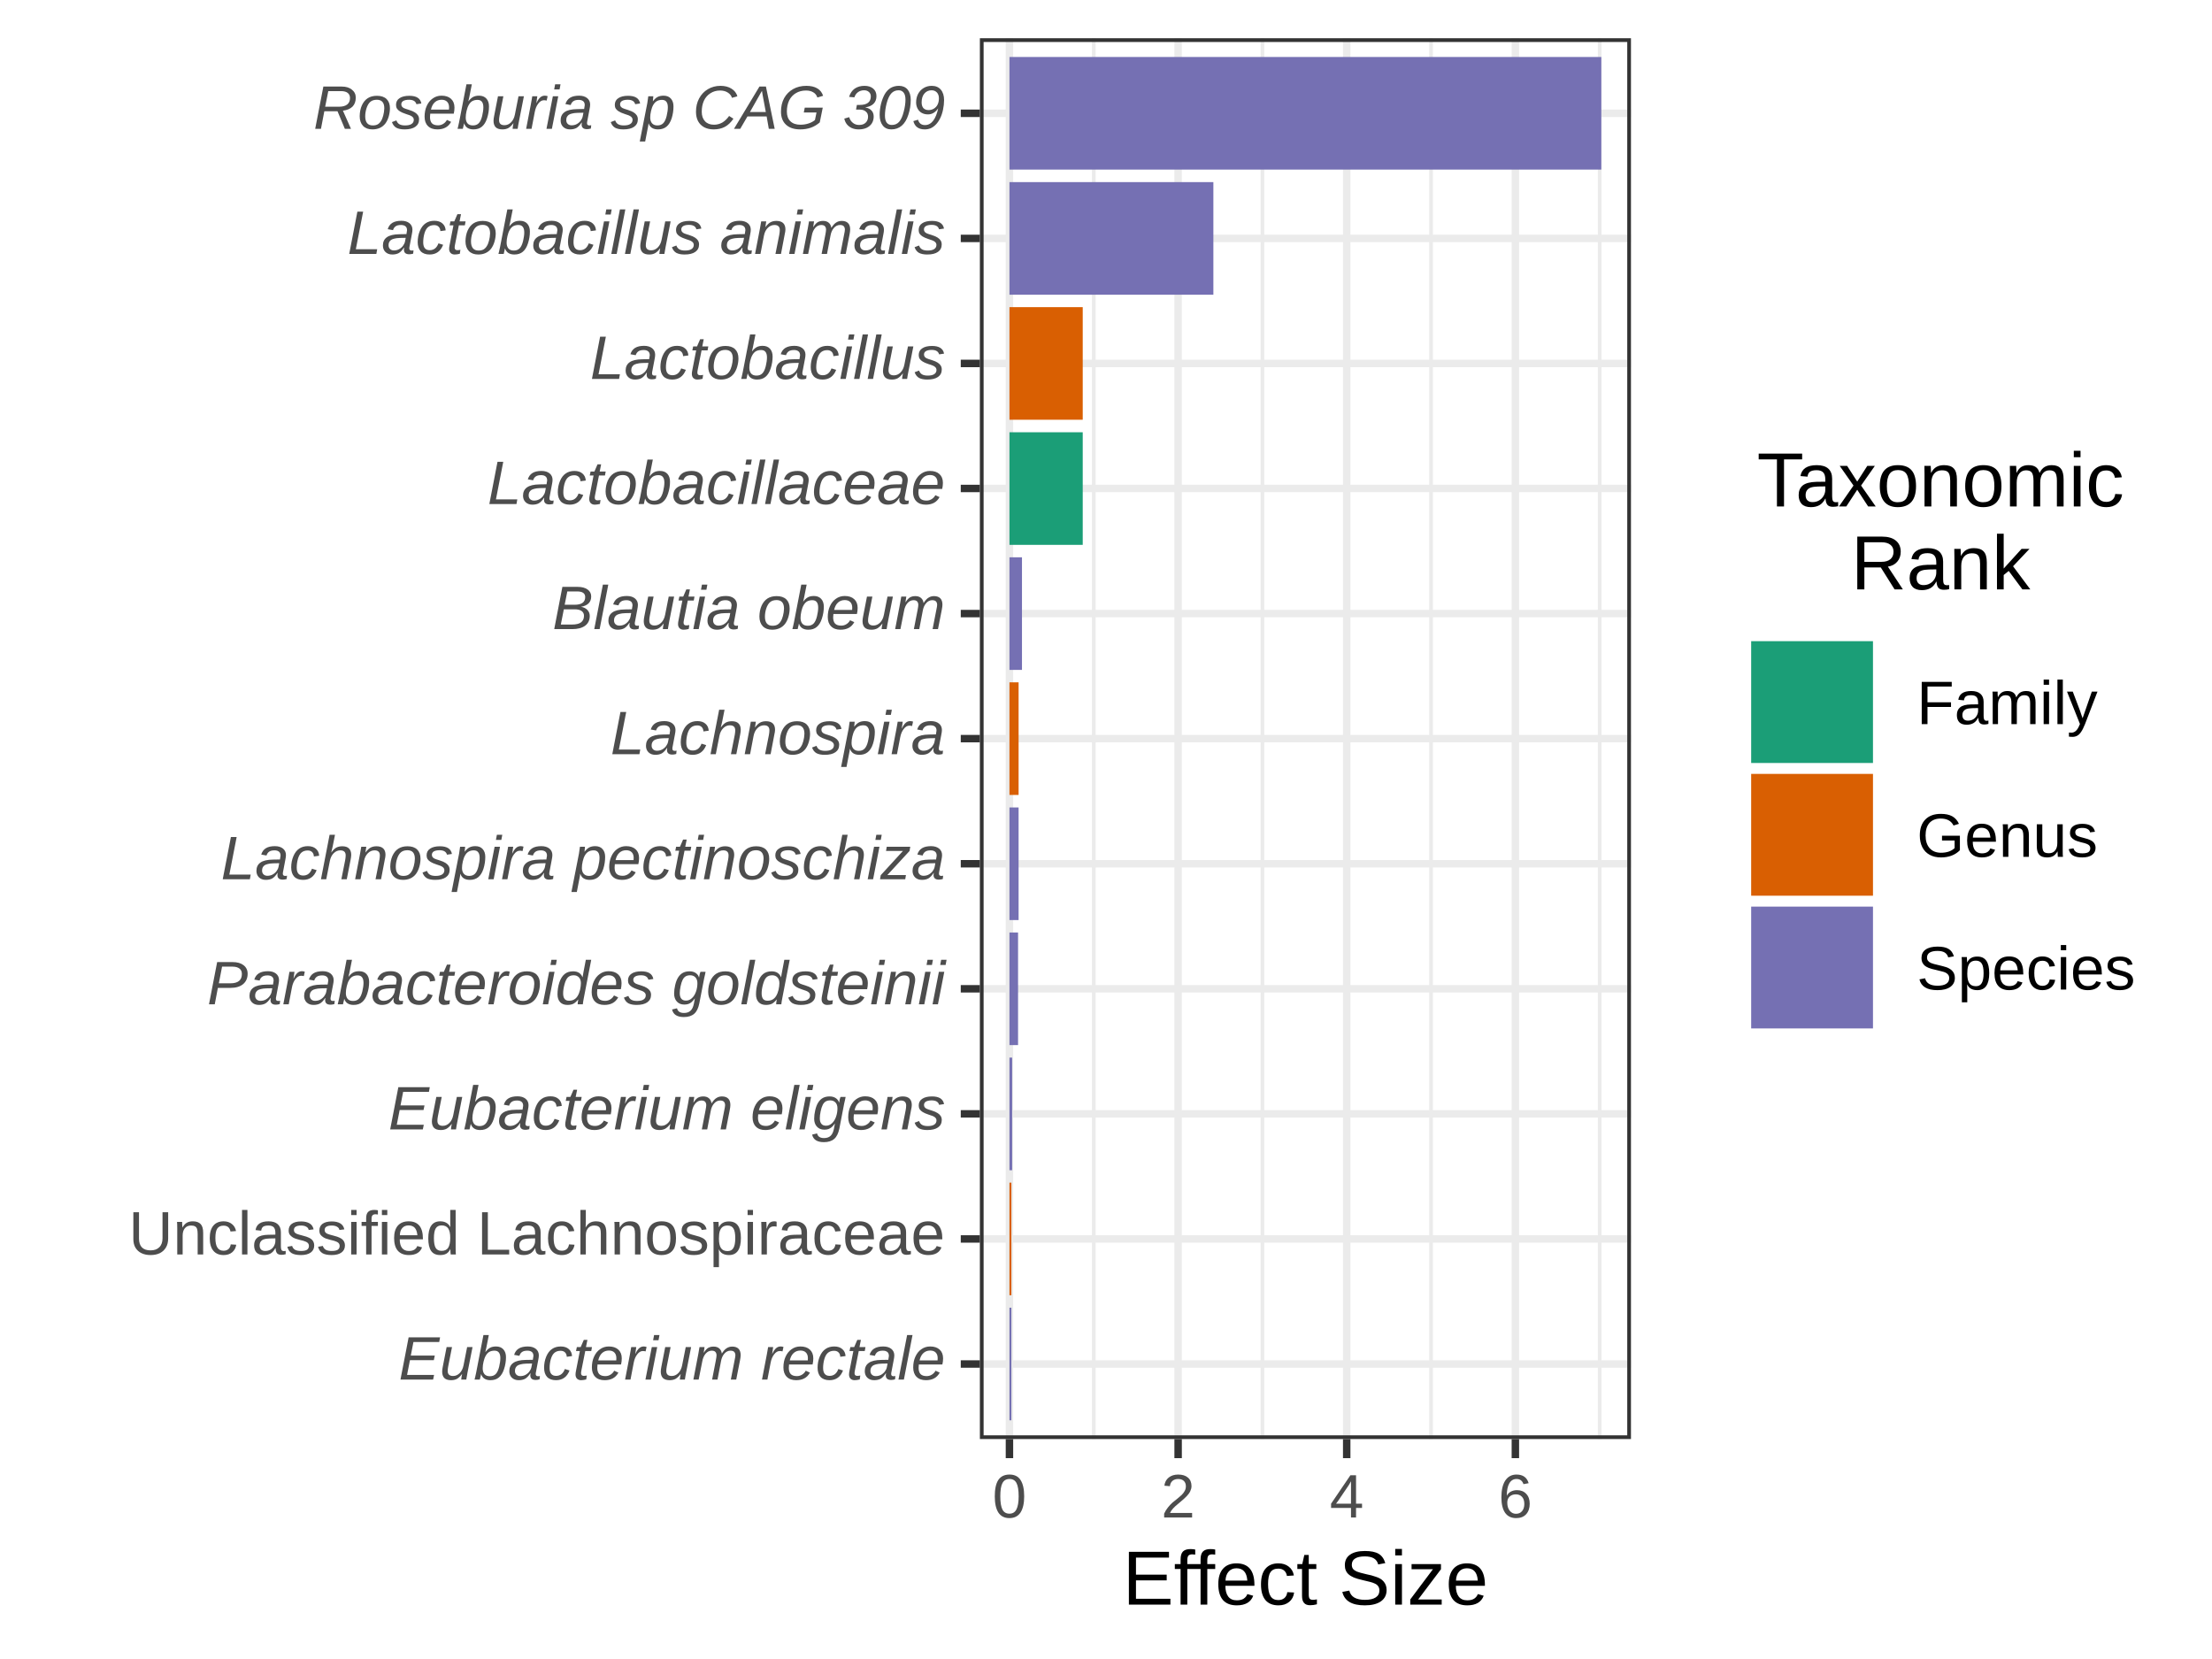
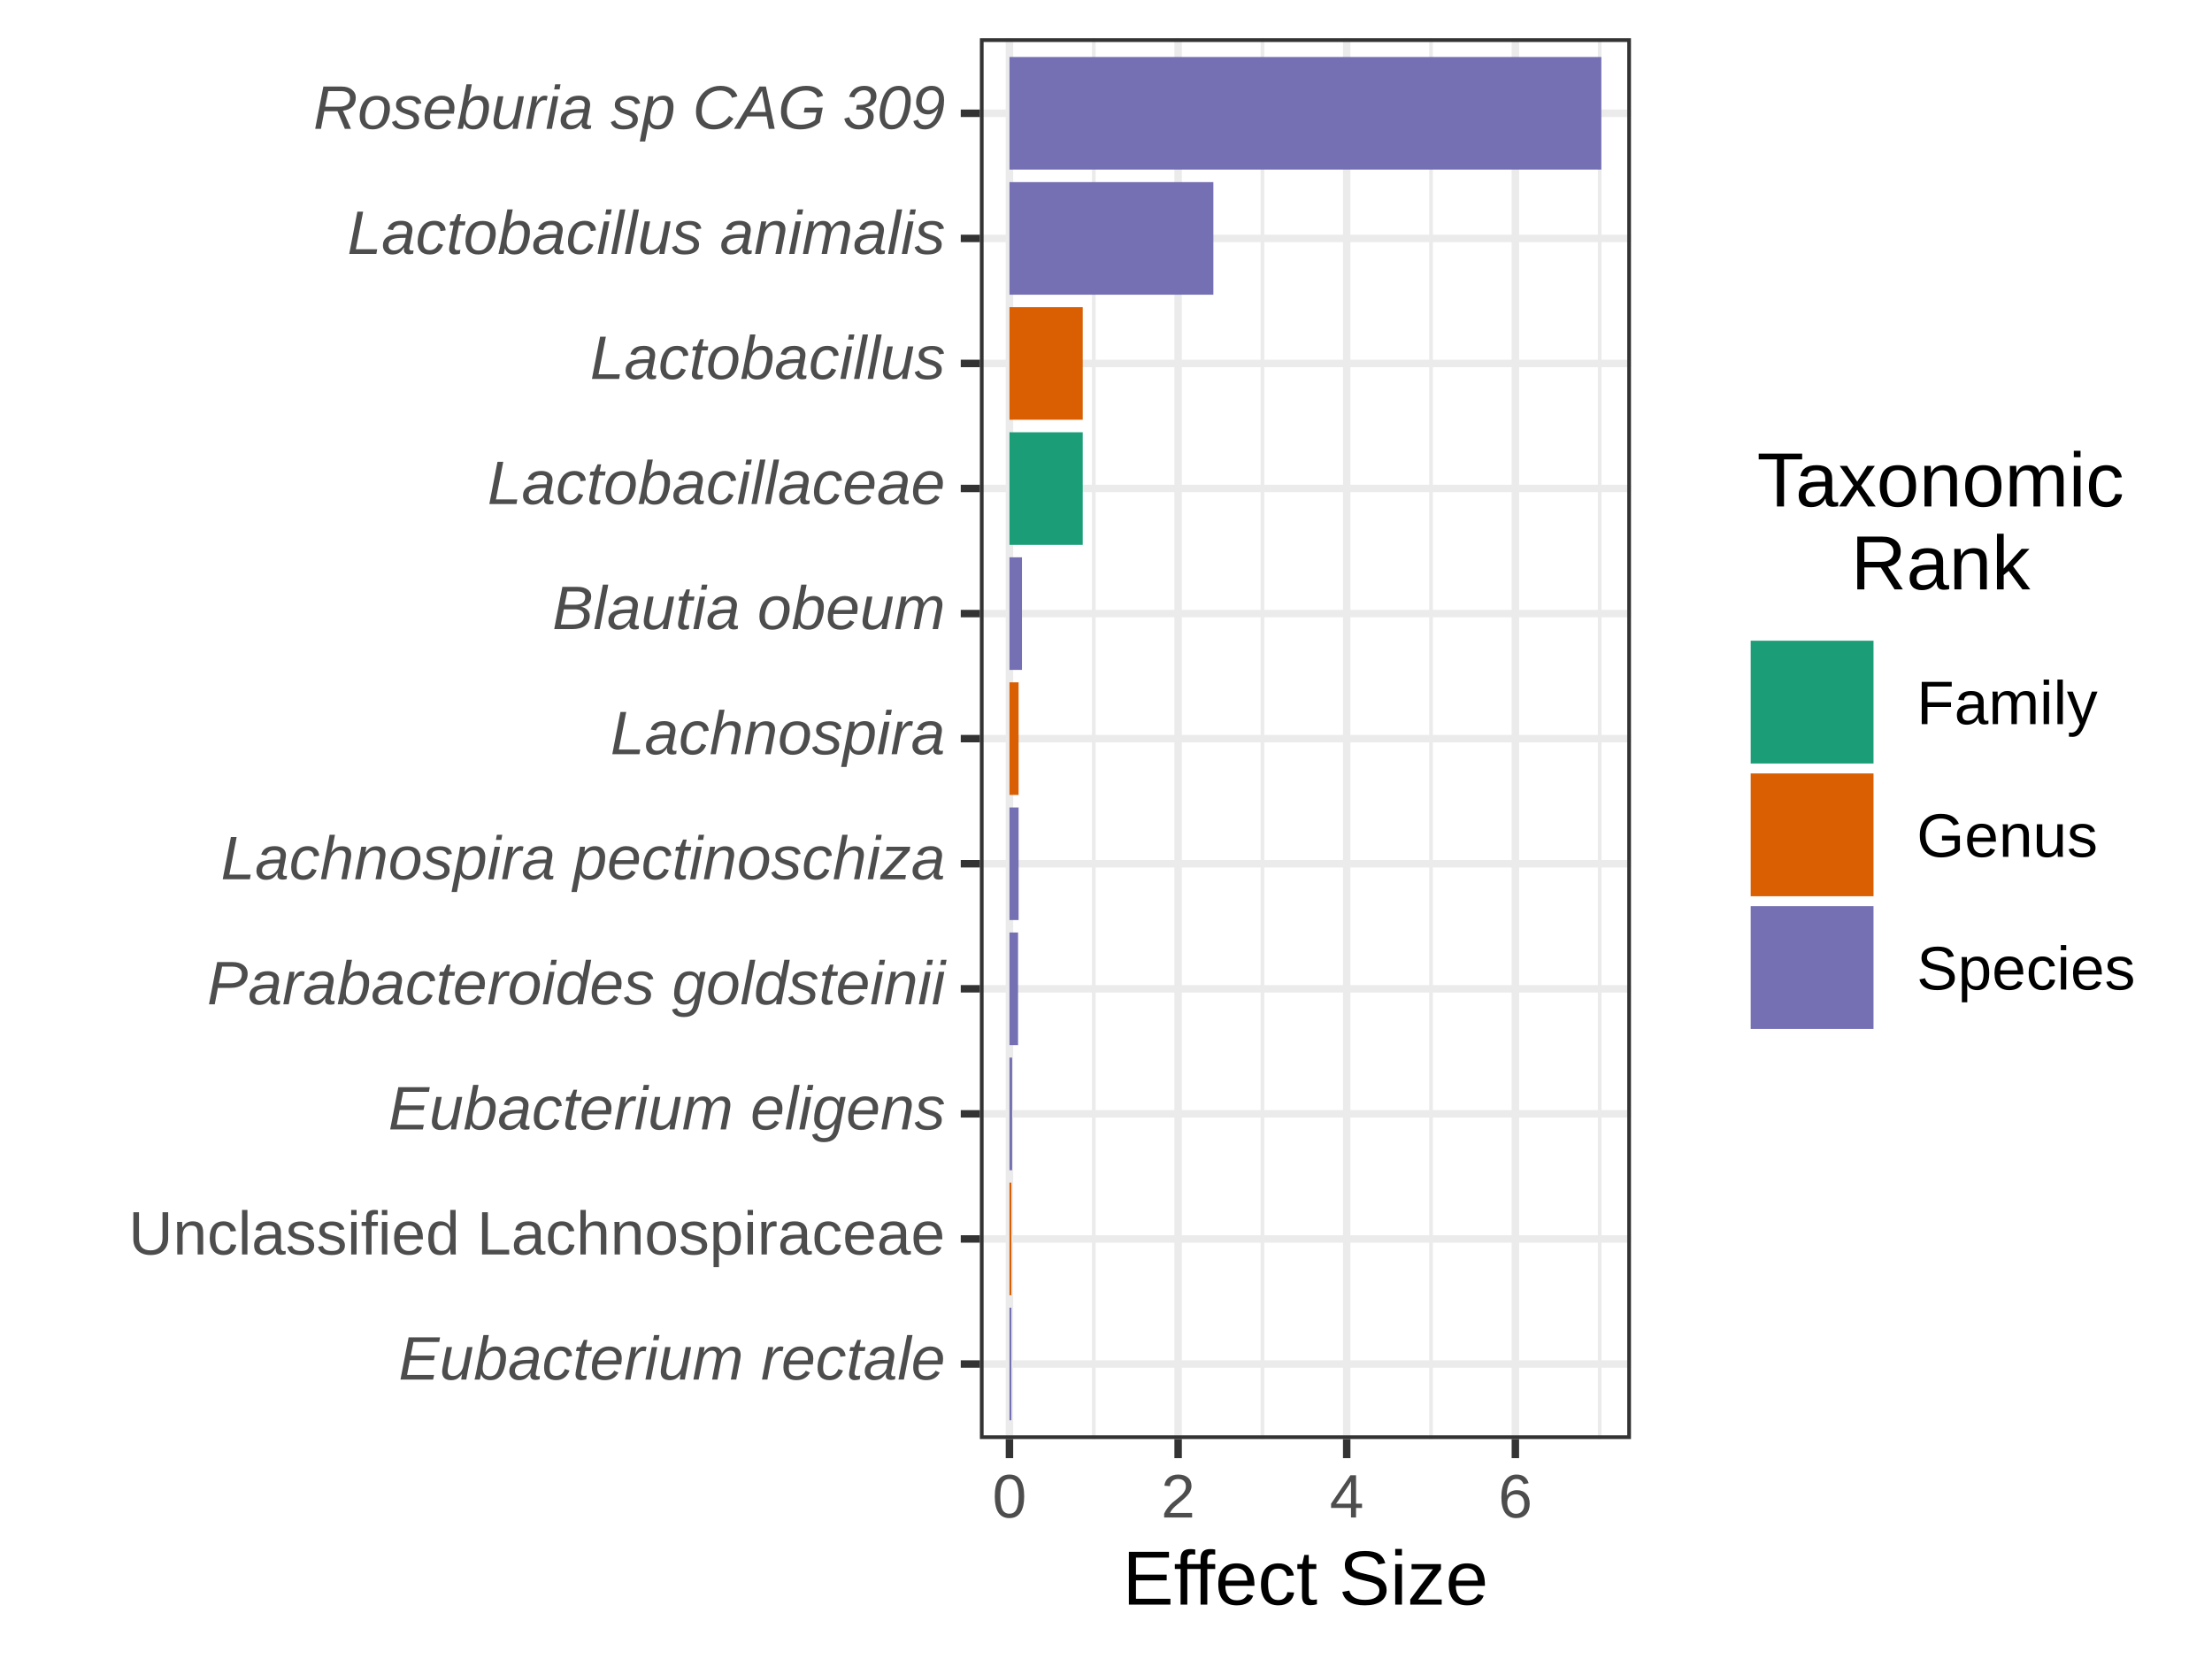
<svg xmlns="http://www.w3.org/2000/svg" width="288.00pt" height="216.00pt" viewBox="0 0 288.00 216.00">
  <g class="svglite">
    <defs>
      <style type="text/css">
    .svglite line, .svglite polyline, .svglite polygon, .svglite path, .svglite rect, .svglite circle {
      fill: none;
      stroke: #000000;
      stroke-linecap: round;
      stroke-linejoin: round;
      stroke-miterlimit: 10.00;
    }
    .svglite text {
      white-space: pre;
    }
    .svglite g.glyphgroup path {
      fill: inherit;
      stroke: none;
    }
  </style>
    </defs>
    <rect width="100%" height="100%" style="stroke: none; fill: #FFFFFF;" />
    <defs>
      <clipPath id="cpMC4wMHwyODguMDB8MC4wMHwyMTYuMDA=">
        <rect x="0.00" y="0.00" width="288.00" height="216.00" />
      </clipPath>
    </defs>
    <g clip-path="url(#cpMC4wMHwyODguMDB8MC4wMHwyMTYuMDA=)">
      <rect x="0" y="0.00" width="288.00" height="216.00" style="stroke-width: 0.97; stroke: #FFFFFF; fill: #FFFFFF;" />
    </g>
    <defs>
      <clipPath id="cpMTI3LjU4fDIxMi4zNXw0Ljk4fDE4Ny4zNg==">
        <rect x="127.58" y="4.98" width="84.77" height="182.38" />
      </clipPath>
    </defs>
    <g clip-path="url(#cpMTI3LjU4fDIxMi4zNXw0Ljk4fDE4Ny4zNg==)">
      <rect x="127.58" y="4.98" width="84.77" height="182.38" style="stroke-width: 0.97; stroke: none; fill: #FFFFFF;" />
      <polyline points="142.41,187.36 142.41,4.98 " style="stroke-width: 0.48; stroke: #EBEBEB; stroke-linecap: butt;" />
      <polyline points="164.37,187.36 164.37,4.98 " style="stroke-width: 0.48; stroke: #EBEBEB; stroke-linecap: butt;" />
      <polyline points="186.32,187.36 186.32,4.98 " style="stroke-width: 0.48; stroke: #EBEBEB; stroke-linecap: butt;" />
      <polyline points="208.28,187.36 208.28,4.98 " style="stroke-width: 0.48; stroke: #EBEBEB; stroke-linecap: butt;" />
      <polyline points="127.58,177.59 212.35,177.59 " style="stroke-width: 0.97; stroke: #EBEBEB; stroke-linecap: butt;" />
      <polyline points="127.58,161.31 212.35,161.31 " style="stroke-width: 0.97; stroke: #EBEBEB; stroke-linecap: butt;" />
      <polyline points="127.58,145.02 212.35,145.02 " style="stroke-width: 0.97; stroke: #EBEBEB; stroke-linecap: butt;" />
      <polyline points="127.58,128.74 212.35,128.74 " style="stroke-width: 0.97; stroke: #EBEBEB; stroke-linecap: butt;" />
      <polyline points="127.58,112.46 212.35,112.46 " style="stroke-width: 0.97; stroke: #EBEBEB; stroke-linecap: butt;" />
      <polyline points="127.58,96.17 212.35,96.17 " style="stroke-width: 0.97; stroke: #EBEBEB; stroke-linecap: butt;" />
      <polyline points="127.58,79.89 212.35,79.89 " style="stroke-width: 0.97; stroke: #EBEBEB; stroke-linecap: butt;" />
      <polyline points="127.58,63.60 212.35,63.60 " style="stroke-width: 0.97; stroke: #EBEBEB; stroke-linecap: butt;" />
      <polyline points="127.58,47.32 212.35,47.32 " style="stroke-width: 0.97; stroke: #EBEBEB; stroke-linecap: butt;" />
      <polyline points="127.58,31.04 212.35,31.04 " style="stroke-width: 0.97; stroke: #EBEBEB; stroke-linecap: butt;" />
      <polyline points="127.58,14.75 212.35,14.75 " style="stroke-width: 0.97; stroke: #EBEBEB; stroke-linecap: butt;" />
      <polyline points="131.43,187.36 131.43,4.98 " style="stroke-width: 0.97; stroke: #EBEBEB; stroke-linecap: butt;" />
      <polyline points="153.39,187.36 153.39,4.98 " style="stroke-width: 0.97; stroke: #EBEBEB; stroke-linecap: butt;" />
      <polyline points="175.34,187.36 175.34,4.98 " style="stroke-width: 0.97; stroke: #EBEBEB; stroke-linecap: butt;" />
      <polyline points="197.30,187.36 197.30,4.98 " style="stroke-width: 0.97; stroke: #EBEBEB; stroke-linecap: butt;" />
-       <rect x="131.43" y="72.56" width="1.63" height="14.66" style="stroke-width: 1.07; stroke: none; stroke-linecap: butt; stroke-linejoin: miter; fill: #7570B3;" />
-       <rect x="131.43" y="153.98" width="0.25" height="14.66" style="stroke-width: 1.07; stroke: none; stroke-linecap: butt; stroke-linejoin: miter; fill: #D95F02;" />
-       <rect x="131.43" y="170.26" width="0.25" height="14.66" style="stroke-width: 1.07; stroke: none; stroke-linecap: butt; stroke-linejoin: miter; fill: #7570B3;" />
-       <rect x="131.43" y="56.28" width="9.54" height="14.66" style="stroke-width: 1.07; stroke: none; stroke-linecap: butt; stroke-linejoin: miter; fill: #1B9E77;" />
-       <rect x="131.43" y="39.99" width="9.54" height="14.66" style="stroke-width: 1.07; stroke: none; stroke-linecap: butt; stroke-linejoin: miter; fill: #D95F02;" />
-       <rect x="131.43" y="137.70" width="0.35" height="14.66" style="stroke-width: 1.07; stroke: none; stroke-linecap: butt; stroke-linejoin: miter; fill: #7570B3;" />
-       <rect x="131.43" y="88.84" width="1.19" height="14.66" style="stroke-width: 1.07; stroke: none; stroke-linecap: butt; stroke-linejoin: miter; fill: #D95F02;" />
-       <rect x="131.43" y="105.13" width="1.19" height="14.66" style="stroke-width: 1.07; stroke: none; stroke-linecap: butt; stroke-linejoin: miter; fill: #7570B3;" />
-       <rect x="131.43" y="23.71" width="26.55" height="14.66" style="stroke-width: 1.07; stroke: none; stroke-linecap: butt; stroke-linejoin: miter; fill: #7570B3;" />
-       <rect x="131.43" y="121.41" width="1.12" height="14.66" style="stroke-width: 1.07; stroke: none; stroke-linecap: butt; stroke-linejoin: miter; fill: #7570B3;" />
-       <rect x="131.43" y="7.42" width="77.06" height="14.66" style="stroke-width: 1.07; stroke: none; stroke-linecap: butt; stroke-linejoin: miter; fill: #7570B3;" />
+       <rect x="131.43" y="72.56" width="1.63" height="14.66" style="stroke-width: 0.97; stroke: none; stroke-linecap: butt; stroke-linejoin: miter; fill: #7570B3;" />
+       <rect x="131.43" y="153.98" width="0.25" height="14.66" style="stroke-width: 0.97; stroke: none; stroke-linecap: butt; stroke-linejoin: miter; fill: #D95F02;" />
+       <rect x="131.43" y="170.26" width="0.25" height="14.66" style="stroke-width: 0.97; stroke: none; stroke-linecap: butt; stroke-linejoin: miter; fill: #7570B3;" />
+       <rect x="131.43" y="56.28" width="9.54" height="14.66" style="stroke-width: 0.97; stroke: none; stroke-linecap: butt; stroke-linejoin: miter; fill: #1B9E77;" />
+       <rect x="131.43" y="39.99" width="9.54" height="14.66" style="stroke-width: 0.97; stroke: none; stroke-linecap: butt; stroke-linejoin: miter; fill: #D95F02;" />
+       <rect x="131.43" y="137.70" width="0.35" height="14.66" style="stroke-width: 0.97; stroke: none; stroke-linecap: butt; stroke-linejoin: miter; fill: #7570B3;" />
+       <rect x="131.43" y="88.84" width="1.19" height="14.66" style="stroke-width: 0.97; stroke: none; stroke-linecap: butt; stroke-linejoin: miter; fill: #D95F02;" />
+       <rect x="131.43" y="105.13" width="1.19" height="14.66" style="stroke-width: 0.97; stroke: none; stroke-linecap: butt; stroke-linejoin: miter; fill: #7570B3;" />
+       <rect x="131.43" y="23.71" width="26.55" height="14.66" style="stroke-width: 0.97; stroke: none; stroke-linecap: butt; stroke-linejoin: miter; fill: #7570B3;" />
+       <rect x="131.43" y="121.41" width="1.12" height="14.66" style="stroke-width: 0.97; stroke: none; stroke-linecap: butt; stroke-linejoin: miter; fill: #7570B3;" />
+       <rect x="131.43" y="7.42" width="77.06" height="14.66" style="stroke-width: 0.97; stroke: none; stroke-linecap: butt; stroke-linejoin: miter; fill: #7570B3;" />
      <rect x="127.58" y="4.98" width="84.77" height="182.38" style="stroke-width: 0.97; stroke: #333333;" />
    </g>
    <g clip-path="url(#cpMC4wMHwyODguMDB8MC4wMHwyMTYuMDA=)">
      <text x="51.89" y="179.62" style="font-size: 8.00px; font-style: italic;fill: #4D4D4D; font-family: &quot;Arial&quot;;" textLength="44.95px" lengthAdjust="spacingAndGlyphs">Eubacterium</text>
      <text x="99.07" y="179.62" style="font-size: 8.00px; font-style: italic;fill: #4D4D4D; font-family: &quot;Arial&quot;;" textLength="24.03px" lengthAdjust="spacingAndGlyphs">rectale</text>
      <text x="16.74" y="163.33" style="font-size: 8.00px;fill: #4D4D4D; font-family: &quot;Arial&quot;;" textLength="43.16px" lengthAdjust="spacingAndGlyphs">Unclassified</text>
      <text x="62.11" y="163.33" style="font-size: 8.00px;fill: #4D4D4D; font-family: &quot;Arial&quot;;" textLength="60.98px" lengthAdjust="spacingAndGlyphs">Lachnospiraceae</text>
      <text x="50.55" y="147.05" style="font-size: 8.00px; font-style: italic;fill: #4D4D4D; font-family: &quot;Arial&quot;;" textLength="44.95px" lengthAdjust="spacingAndGlyphs">Eubacterium</text>
      <text x="97.72" y="147.05" style="font-size: 8.00px; font-style: italic;fill: #4D4D4D; font-family: &quot;Arial&quot;;" textLength="25.38px" lengthAdjust="spacingAndGlyphs">eligens</text>
      <text x="26.96" y="130.76" style="font-size: 8.00px; font-style: italic;fill: #4D4D4D; font-family: &quot;Arial&quot;;" textLength="58.31px" lengthAdjust="spacingAndGlyphs">Parabacteroides</text>
      <text x="87.49" y="130.76" style="font-size: 8.00px; font-style: italic;fill: #4D4D4D; font-family: &quot;Arial&quot;;" textLength="35.61px" lengthAdjust="spacingAndGlyphs">goldsteinii</text>
      <text x="28.75" y="114.48" style="font-size: 8.00px; font-style: italic;fill: #4D4D4D; font-family: &quot;Arial&quot;;" textLength="43.62px" lengthAdjust="spacingAndGlyphs">Lachnospira</text>
      <text x="74.60" y="114.48" style="font-size: 8.00px; font-style: italic;fill: #4D4D4D; font-family: &quot;Arial&quot;;" textLength="48.50px" lengthAdjust="spacingAndGlyphs">pectinoschiza</text>
      <text x="79.47" y="98.20" style="font-size: 8.00px; font-style: italic;fill: #4D4D4D; font-family: &quot;Arial&quot;;" textLength="43.62px" lengthAdjust="spacingAndGlyphs">Lachnospira</text>
      <text x="71.91" y="81.91" style="font-size: 8.00px; font-style: italic;fill: #4D4D4D; font-family: &quot;Arial&quot;;" textLength="24.48px" lengthAdjust="spacingAndGlyphs">Blautia</text>
      <text x="98.61" y="81.91" style="font-size: 8.00px; font-style: italic;fill: #4D4D4D; font-family: &quot;Arial&quot;;" textLength="24.48px" lengthAdjust="spacingAndGlyphs">obeum</text>
      <text x="63.46" y="65.63" style="font-size: 8.00px; font-style: italic;fill: #4D4D4D; font-family: &quot;Arial&quot;;" textLength="59.64px" lengthAdjust="spacingAndGlyphs">Lactobacillaceae</text>
      <text x="76.82" y="49.34" style="font-size: 8.00px; font-style: italic;fill: #4D4D4D; font-family: &quot;Arial&quot;;" textLength="46.28px" lengthAdjust="spacingAndGlyphs">Lactobacillus</text>
      <text x="45.22" y="33.06" style="font-size: 8.00px; font-style: italic;fill: #4D4D4D; font-family: &quot;Arial&quot;;" textLength="46.28px" lengthAdjust="spacingAndGlyphs">Lactobacillus</text>
      <text x="93.72" y="33.06" style="font-size: 8.00px; font-style: italic;fill: #4D4D4D; font-family: &quot;Arial&quot;;" textLength="29.38px" lengthAdjust="spacingAndGlyphs">animalis</text>
      <text x="40.79" y="16.77" style="font-size: 8.00px; font-style: italic;fill: #4D4D4D; font-family: &quot;Arial&quot;;" textLength="36.50px" lengthAdjust="spacingAndGlyphs">Roseburia</text>
      <text x="79.50" y="16.77" style="font-size: 8.00px; font-style: italic;fill: #4D4D4D; font-family: &quot;Arial&quot;;" textLength="8.45px" lengthAdjust="spacingAndGlyphs">sp</text>
      <text x="90.18" y="16.77" style="font-size: 8.00px; font-style: italic;fill: #4D4D4D; font-family: &quot;Arial&quot;;" textLength="17.34px" lengthAdjust="spacingAndGlyphs">CAG</text>
      <text x="109.74" y="16.77" style="font-size: 8.00px; font-style: italic;fill: #4D4D4D; font-family: &quot;Arial&quot;;" textLength="13.36px" lengthAdjust="spacingAndGlyphs">309</text>
      <polyline points="125.09,177.59 127.58,177.59 " style="stroke-width: 0.97; stroke: #333333; stroke-linecap: butt;" />
      <polyline points="125.09,161.31 127.58,161.31 " style="stroke-width: 0.97; stroke: #333333; stroke-linecap: butt;" />
      <polyline points="125.09,145.02 127.58,145.02 " style="stroke-width: 0.97; stroke: #333333; stroke-linecap: butt;" />
      <polyline points="125.09,128.74 127.58,128.74 " style="stroke-width: 0.97; stroke: #333333; stroke-linecap: butt;" />
      <polyline points="125.09,112.46 127.58,112.46 " style="stroke-width: 0.97; stroke: #333333; stroke-linecap: butt;" />
      <polyline points="125.09,96.17 127.58,96.17 " style="stroke-width: 0.97; stroke: #333333; stroke-linecap: butt;" />
      <polyline points="125.09,79.89 127.58,79.89 " style="stroke-width: 0.97; stroke: #333333; stroke-linecap: butt;" />
      <polyline points="125.09,63.60 127.58,63.60 " style="stroke-width: 0.97; stroke: #333333; stroke-linecap: butt;" />
      <polyline points="125.09,47.32 127.58,47.32 " style="stroke-width: 0.97; stroke: #333333; stroke-linecap: butt;" />
      <polyline points="125.09,31.04 127.58,31.04 " style="stroke-width: 0.97; stroke: #333333; stroke-linecap: butt;" />
      <polyline points="125.09,14.75 127.58,14.75 " style="stroke-width: 0.97; stroke: #333333; stroke-linecap: butt;" />
      <polyline points="131.43,189.85 131.43,187.36 " style="stroke-width: 0.97; stroke: #333333; stroke-linecap: butt;" />
      <polyline points="153.39,189.85 153.39,187.36 " style="stroke-width: 0.97; stroke: #333333; stroke-linecap: butt;" />
      <polyline points="175.34,189.85 175.34,187.36 " style="stroke-width: 0.97; stroke: #333333; stroke-linecap: butt;" />
      <polyline points="197.30,189.85 197.30,187.36 " style="stroke-width: 0.97; stroke: #333333; stroke-linecap: butt;" />
      <text x="131.43" y="197.58" text-anchor="middle" style="font-size: 8.00px;fill: #4D4D4D; font-family: &quot;Arial&quot;;" textLength="4.45px" lengthAdjust="spacingAndGlyphs">0</text>
      <text x="153.39" y="197.58" text-anchor="middle" style="font-size: 8.00px;fill: #4D4D4D; font-family: &quot;Arial&quot;;" textLength="4.45px" lengthAdjust="spacingAndGlyphs">2</text>
      <text x="175.34" y="197.58" text-anchor="middle" style="font-size: 8.00px;fill: #4D4D4D; font-family: &quot;Arial&quot;;" textLength="4.45px" lengthAdjust="spacingAndGlyphs">4</text>
      <text x="197.30" y="197.58" text-anchor="middle" style="font-size: 8.00px;fill: #4D4D4D; font-family: &quot;Arial&quot;;" textLength="4.45px" lengthAdjust="spacingAndGlyphs">6</text>
      <text x="169.96" y="208.92" text-anchor="middle" style="font-size: 10.00px; font-family: &quot;Arial&quot;;" textLength="47.62px" lengthAdjust="spacingAndGlyphs">Effect Size</text>
      <rect x="222.31" y="52.75" width="60.71" height="86.85" style="stroke-width: 0.97; stroke: none; fill: #FFFFFF;" />
      <text x="252.66" y="65.94" text-anchor="middle" style="font-size: 10.00px; font-family: &quot;Arial&quot;;" textLength="47.80px" lengthAdjust="spacingAndGlyphs">Taxonomic</text>
      <text x="252.66" y="76.74" text-anchor="middle" style="font-size: 10.00px; font-family: &quot;Arial&quot;;" textLength="23.34px" lengthAdjust="spacingAndGlyphs">Rank</text>
      <rect x="227.29" y="82.78" width="17.28" height="17.28" style="stroke-width: 0.97; stroke: none; fill: #FFFFFF;" />
-       <rect x="228.00" y="83.48" width="15.86" height="15.86" style="stroke-width: 1.07; stroke: none; stroke-linecap: butt; stroke-linejoin: miter; fill: #1B9E77;" />
+       <rect x="227.94" y="83.42" width="15.99" height="15.99" style="stroke-width: 0.97; stroke: none; stroke-linecap: butt; stroke-linejoin: miter; fill: #1B9E77;" />
      <rect x="227.29" y="100.06" width="17.28" height="17.28" style="stroke-width: 0.97; stroke: none; fill: #FFFFFF;" />
-       <rect x="228.00" y="100.76" width="15.86" height="15.86" style="stroke-width: 1.07; stroke: none; stroke-linecap: butt; stroke-linejoin: miter; fill: #D95F02;" />
+       <rect x="227.94" y="100.70" width="15.99" height="15.99" style="stroke-width: 0.97; stroke: none; stroke-linecap: butt; stroke-linejoin: miter; fill: #D95F02;" />
      <rect x="227.29" y="117.34" width="17.28" height="17.28" style="stroke-width: 0.97; stroke: none; fill: #FFFFFF;" />
-       <rect x="228.00" y="118.04" width="15.86" height="15.86" style="stroke-width: 1.07; stroke: none; stroke-linecap: butt; stroke-linejoin: miter; fill: #7570B3;" />
+       <rect x="227.94" y="117.98" width="15.99" height="15.99" style="stroke-width: 0.97; stroke: none; stroke-linecap: butt; stroke-linejoin: miter; fill: #7570B3;" />
      <text x="249.55" y="94.28" style="font-size: 8.00px; font-family: &quot;Arial&quot;;" textLength="23.58px" lengthAdjust="spacingAndGlyphs">Family</text>
      <text x="249.55" y="111.56" style="font-size: 8.00px; font-family: &quot;Arial&quot;;" textLength="23.58px" lengthAdjust="spacingAndGlyphs">Genus</text>
      <text x="249.55" y="128.84" style="font-size: 8.00px; font-family: &quot;Arial&quot;;" textLength="28.48px" lengthAdjust="spacingAndGlyphs">Species</text>
    </g>
  </g>
</svg>
